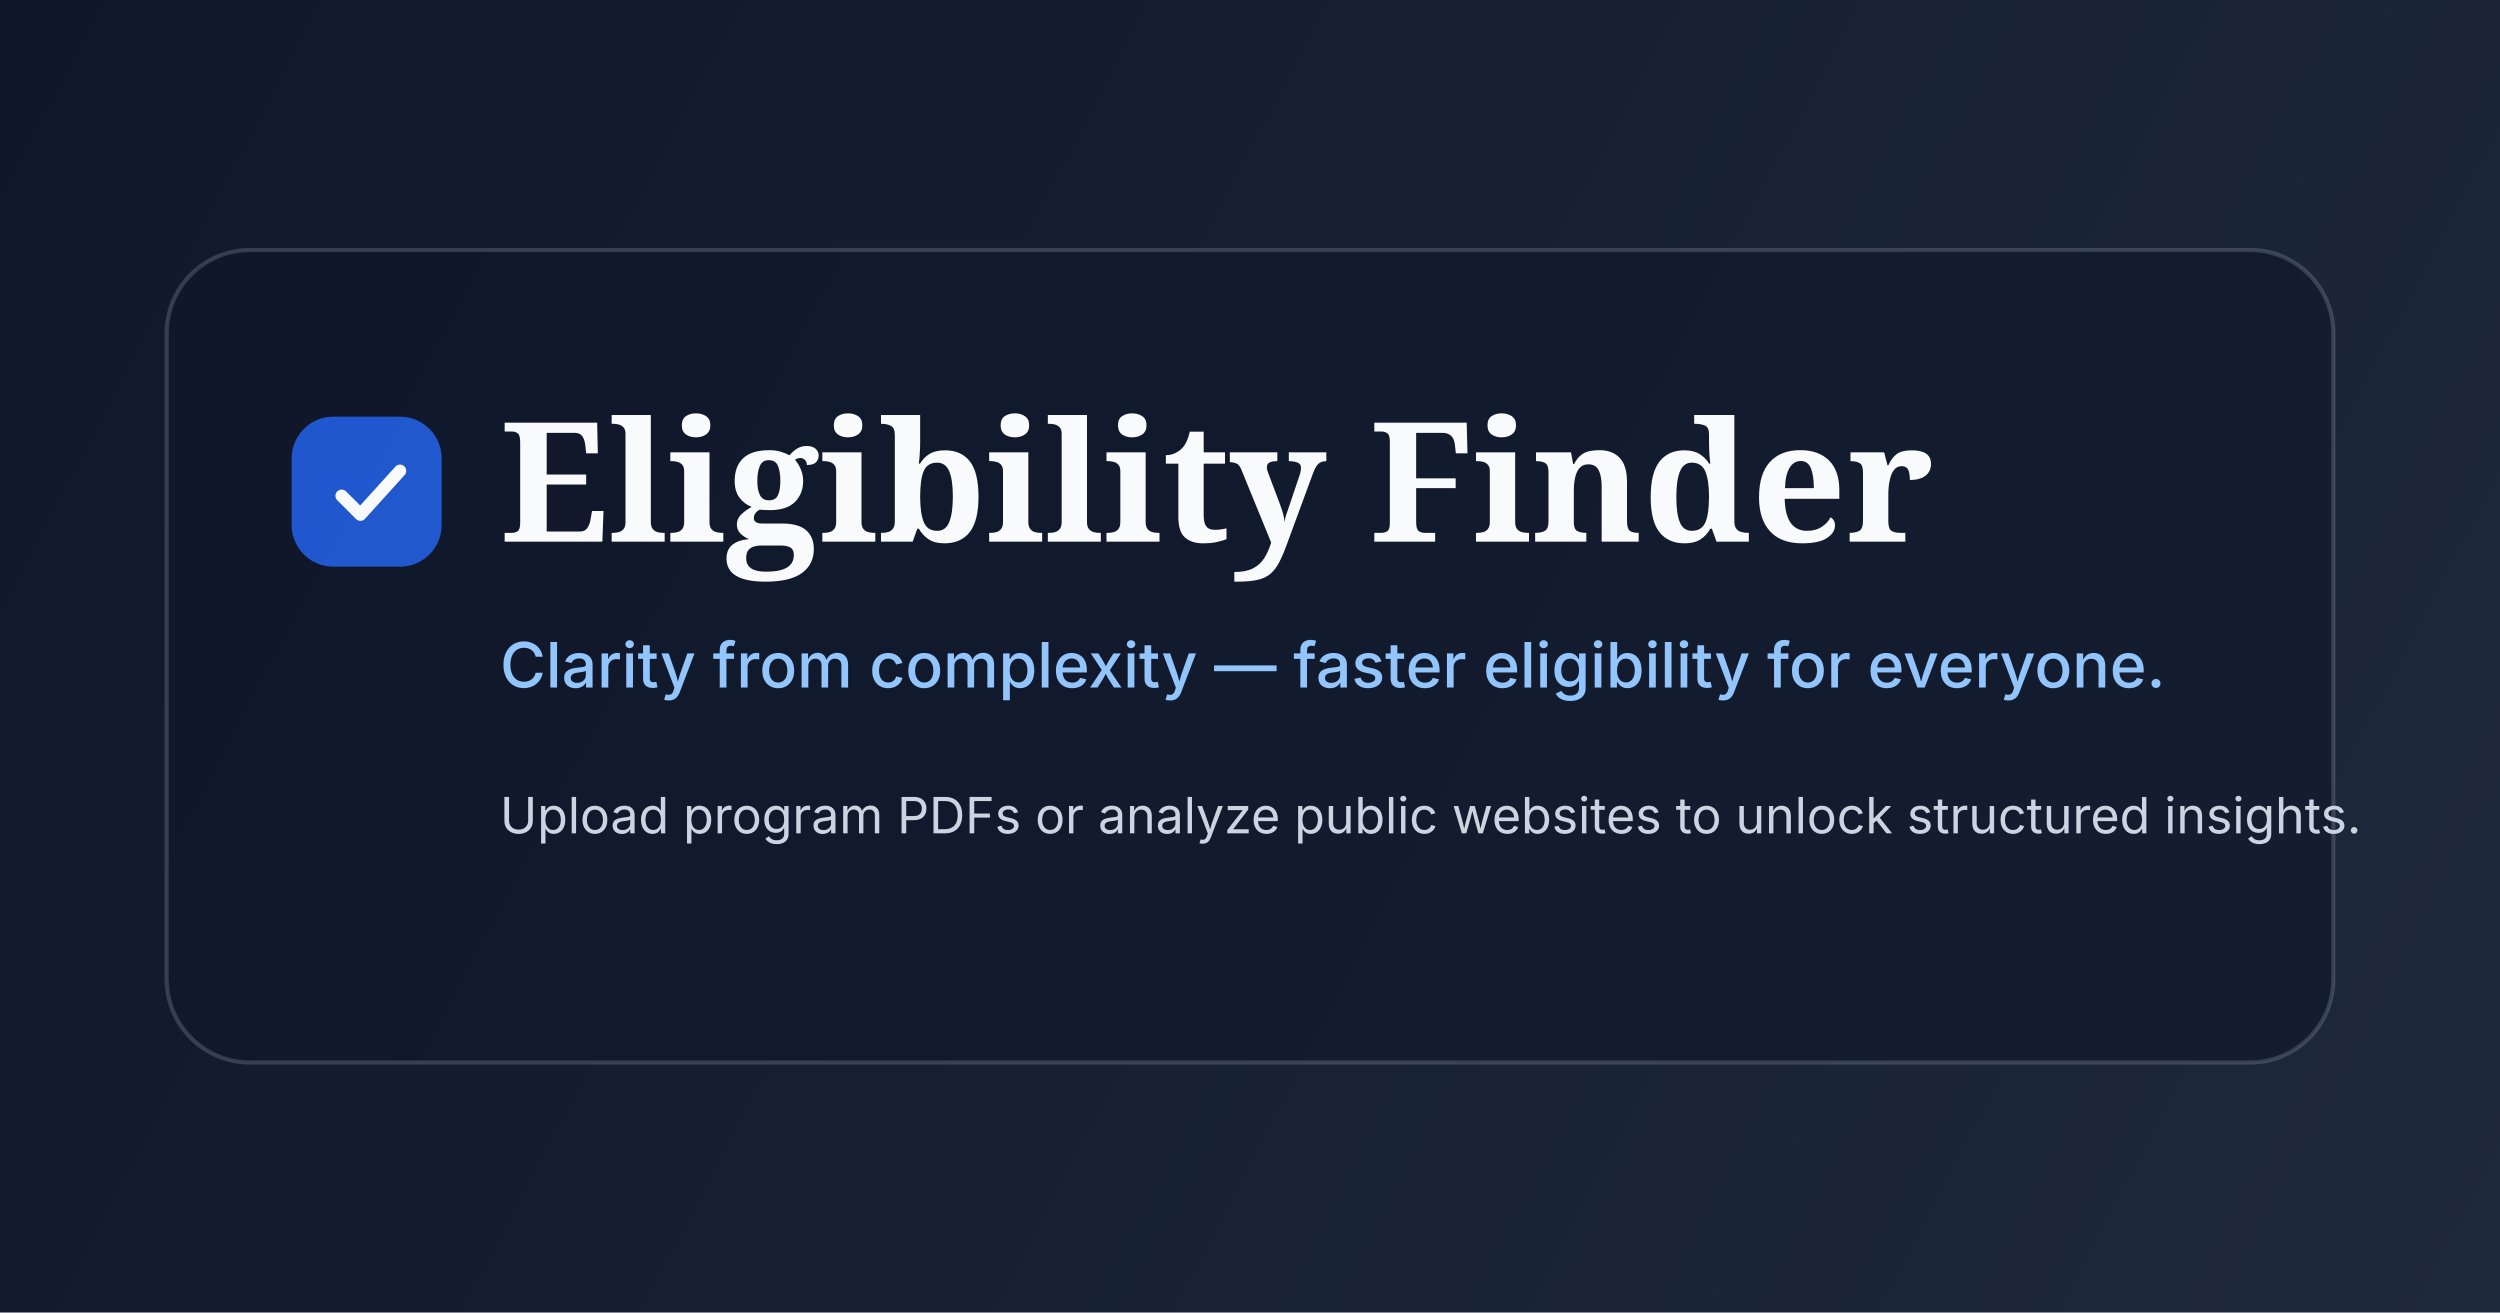
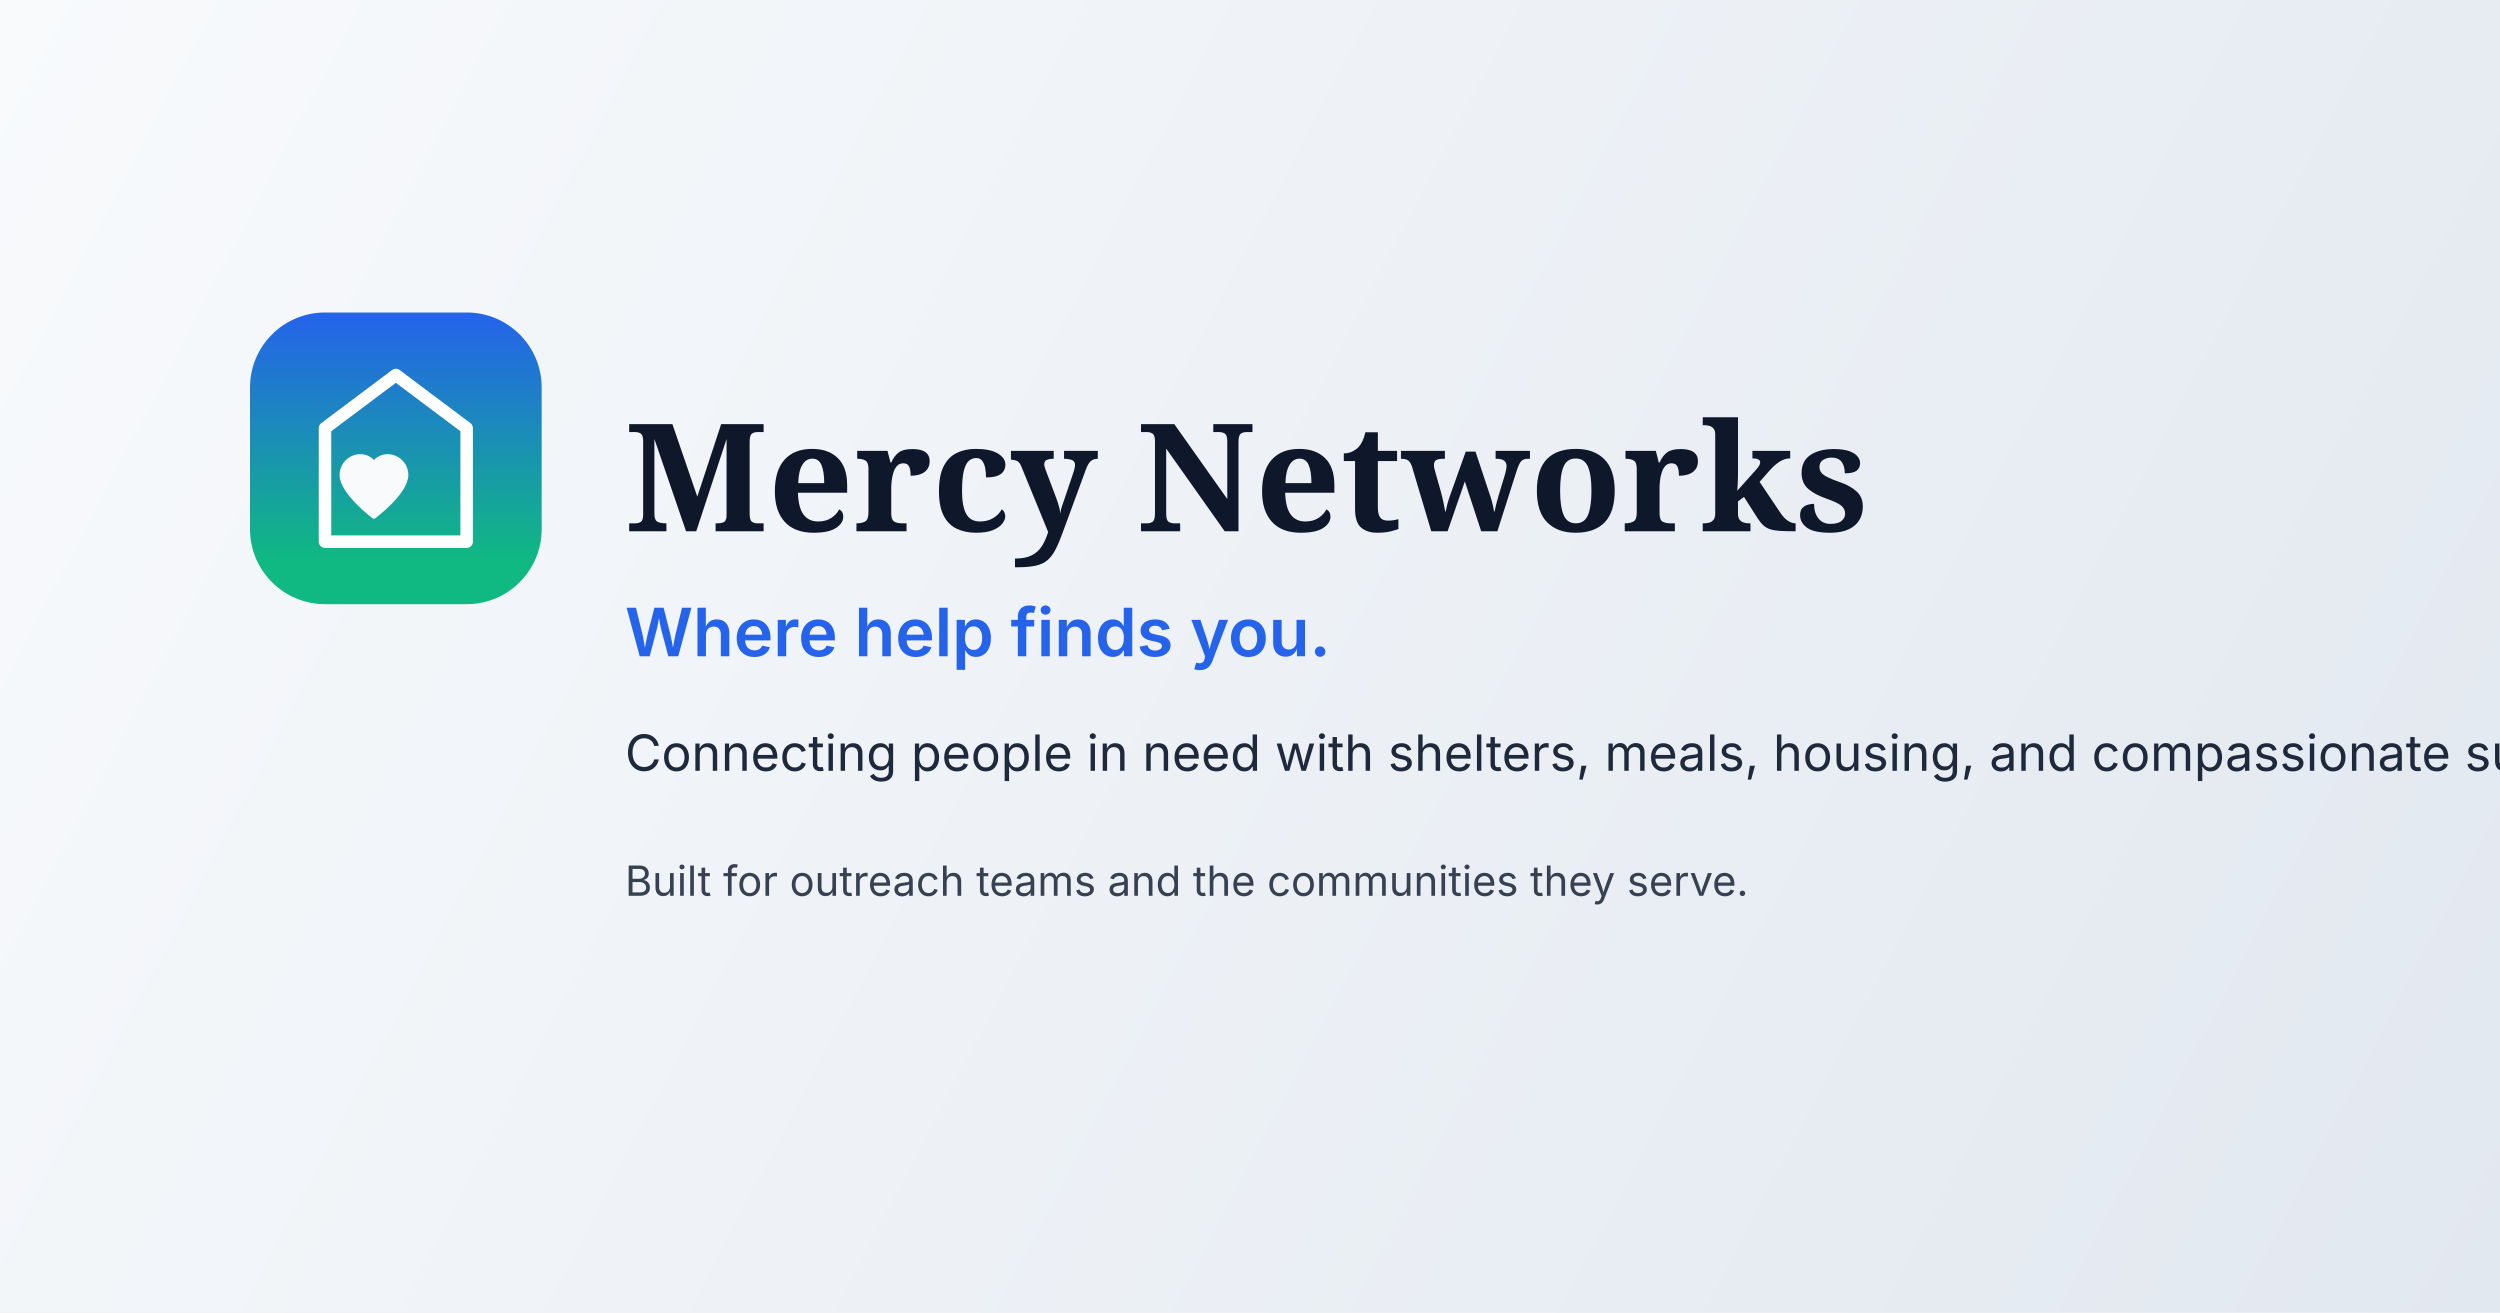
<svg xmlns="http://www.w3.org/2000/svg" width="1200" height="630" viewBox="0 0 1200 630" fill="none">
  <defs>
    <linearGradient id="bg" x1="0" y1="0" x2="1200" y2="630" gradientUnits="userSpaceOnUse">
-       <stop stop-color="#0F172A" />
-       <stop offset="1" stop-color="#1E293B" />
+       <stop offset="0" stop-color="#F8FAFC" />
+       <stop offset="1" stop-color="#E2E8F0" />
+     </linearGradient>
+     <linearGradient id="accent" x1="0" y1="0" x2="0" y2="120" gradientUnits="userSpaceOnUse">
+       <stop stop-color="#2563EB" />
+       <stop offset="1" stop-color="#10B981" />
    </linearGradient>
  </defs>
  <rect width="1200" height="630" fill="url(#bg)" />
-   <rect x="80" y="120" width="1040" height="390" rx="40" fill="rgba(15,23,42,0.6)" stroke="rgba(203,213,225,0.2)" stroke-width="2" />
-   <g transform="translate(140 200)">
-     <rect width="72" height="72" rx="20" fill="rgba(37,99,235,0.85)" />
-     <path d="M24 38L33 47L52 26" stroke="#F8FAFC" stroke-width="6" stroke-linecap="round" stroke-linejoin="round" />
+   <g transform="translate(120 150)">
+     <rect width="140" height="140" rx="36" fill="url(#accent)" />
+     <path d="M70 30L36 55.5V110H104V55.5L70 30Z" stroke="white" stroke-width="6" stroke-linecap="round" stroke-linejoin="round" />
+     <path d="M44 78C44 73.029 48.029 69 53 69C55.578 69 57.965 70.258 59.5 72.356C61.035 70.258 63.422 69 66 69C70.971 69 75 73.029 75 78C75 86.5 59.5 98 59.5 98C59.5 98 44 86.5 44 78Z" fill="#F8FAFC" stroke="#F8FAFC" stroke-width="2" stroke-linejoin="round" />
  </g>
-   <text x="240" y="260" fill="#F8FAFC" font-family="'IBM Plex Serif', Georgia, serif" font-size="80" font-weight="600">
-     Eligibility Finder
+   <text x="300" y="255" fill="#0F172A" font-family="'IBM Plex Serif', Georgia, serif" font-size="72" font-weight="600">
+     Mercy Networks
  </text>
-   <text x="240" y="330" fill="#93C5FD" font-family="'Inter', sans-serif" font-size="30" font-weight="500">
-     Clarity from complexity — faster eligibility for everyone.
+   <text x="300" y="315" fill="#2563EB" font-family="'Inter', sans-serif" font-size="32" font-weight="600">
+     Where help finds you.
  </text>
-   <text x="240" y="400" fill="#CBD5E1" font-family="'Inter', sans-serif" font-size="24" font-weight="400">
-     Upload program PDFs or analyze public websites to unlock structured insights.
+   <text x="300" y="370" fill="#1E293B" font-family="'Inter', sans-serif" font-size="24" font-weight="400">
+     Connecting people in need with shelters, meals, housing, and compassionate support.
+   </text>
+   <text x="300" y="430" fill="#374151" font-family="'Inter', sans-serif" font-size="20" font-weight="400">
+     Built for outreach teams and the communities they serve.
  </text>
</svg>
